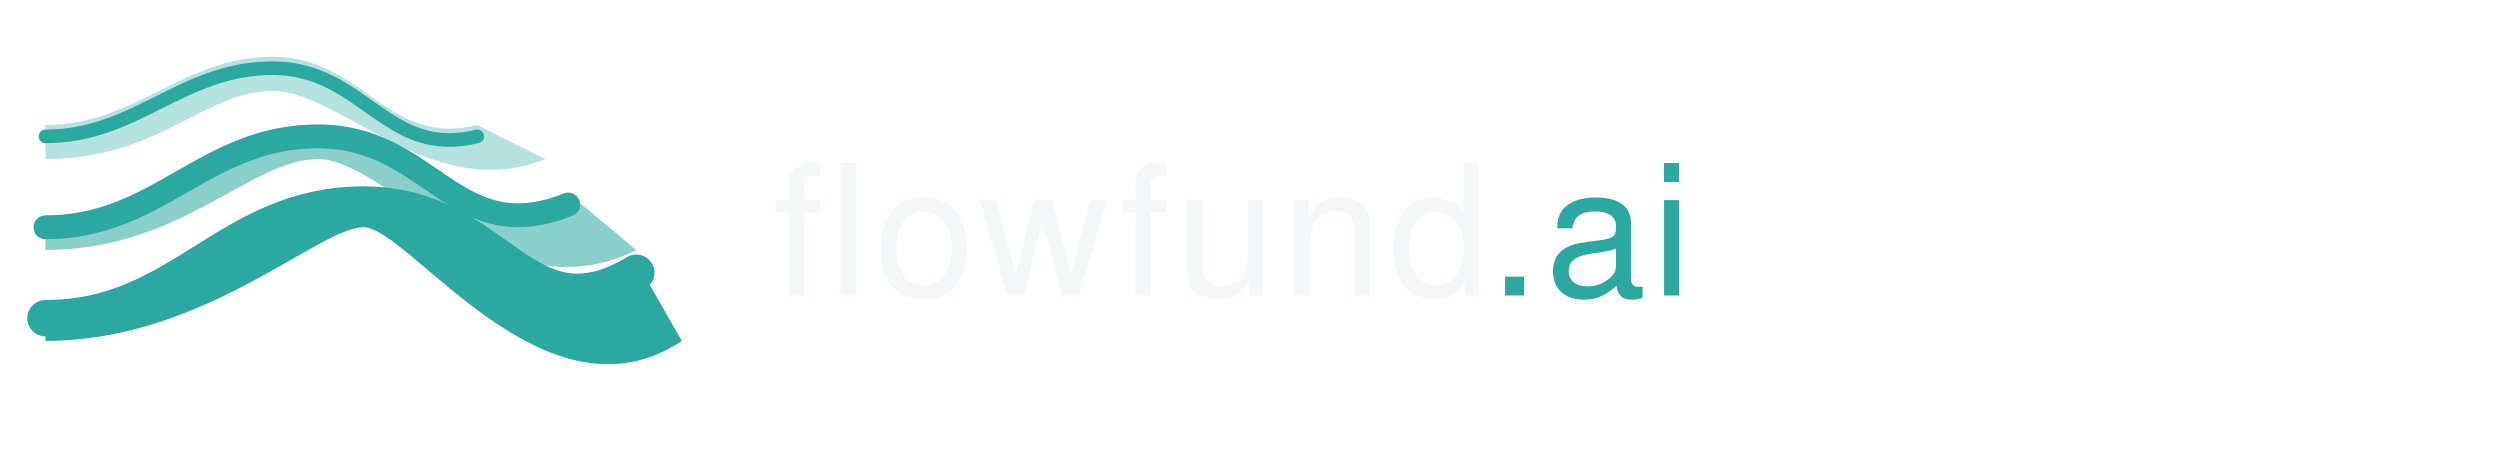
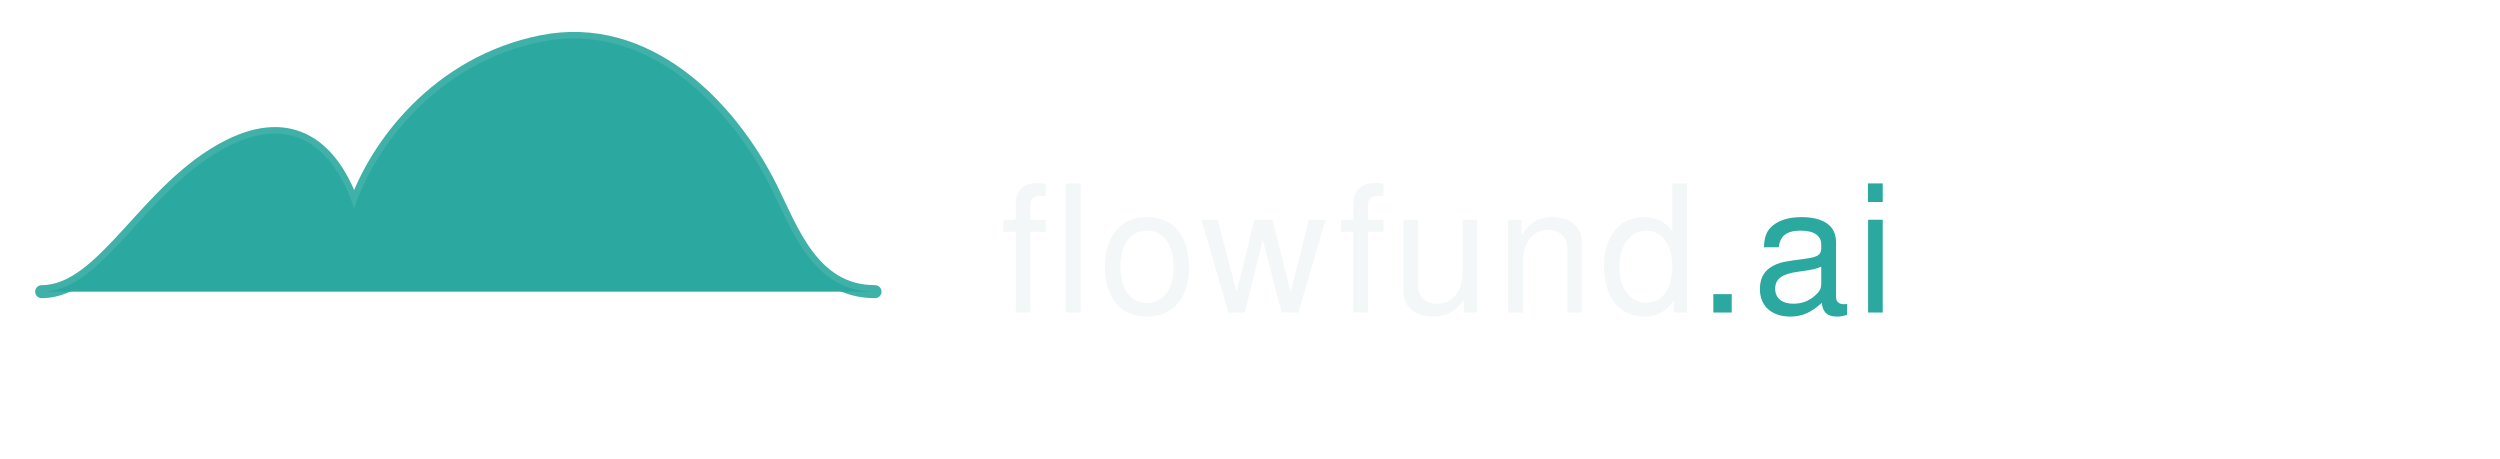
- <svg xmlns="http://www.w3.org/2000/svg" viewBox="0 0 220 40" role="img" aria-label="flowfund.ai">
-   <g fill="none" stroke-linecap="round" stroke-linejoin="round">
-     <path stroke="#2BA8A0" stroke-width="1.2" d="M4 12 C12 12 16 6 24 6 S34 14 42 12" />
-     <path stroke="#2BA8A0" stroke-width="2.1" d="M4 20 C14 20 18 12 28 12 S40 22 50 18" />
-     <path stroke="#2BA8A0" stroke-width="3.2" d="M4 28 C16 28 20 18 32 18 S46 30 56 24" />
-   </g>
-   <path fill="#2BA8A0" opacity="0.35" d="M4 11 C12 11 16 5 24 5 S34 13 42 11 L48 14 C38 18 30 8 24 8 S14 14 4 14 Z" />
-   <path fill="#2BA8A0" opacity="0.55" d="M4 19 C14 19 18 11 28 11 S40 21 50 17 L56 22 C44 28 34 14 28 14 S16 22 4 22 Z" />
-   <path fill="#2BA8A0" d="M4 27 C16 27 20 17 32 17 S46 29 56 23 L60 30 C48 38 36 20 32 20 S18 30 4 30 Z" />
-   <text x="68" y="26" fill="#F4F7F8" font-family="'Outfit', 'Helvetica Neue', Helvetica, Arial, sans-serif" font-size="16" font-weight="500" letter-spacing="0.03em">flowfund<tspan fill="#2BA8A0" font-weight="400">.ai</tspan>
+ <svg xmlns="http://www.w3.org/2000/svg" viewBox="0 0 240 44" role="img" aria-label="flowfund.ai">
+   <path fill="#2BA8A0" d="M4 28        C10 28 14 18 22 14        C28 11 32 14 34 20        C36 14 42 6 52 4        C62 2 70 10 74 18        C76 22 78 28 84 28        L4 28 Z" />
+   <path fill="none" stroke="#2BA8A0" stroke-width="1.25" stroke-linecap="round" opacity="0.9" d="M4 28 C10 28 14 18 22 14 C28 11 32 14 34 20 C36 14 42 6 52 4 C62 2 70 10 74 18 C76 22 78 28 84 28" />
+   <text x="96" y="30" fill="#F4F7F8" font-family="'Outfit', 'Helvetica Neue', Helvetica, Arial, sans-serif" font-size="17" font-weight="500" letter-spacing="0.03em">flowfund<tspan fill="#2BA8A0" font-weight="400">.ai</tspan>
  </text>
</svg>
